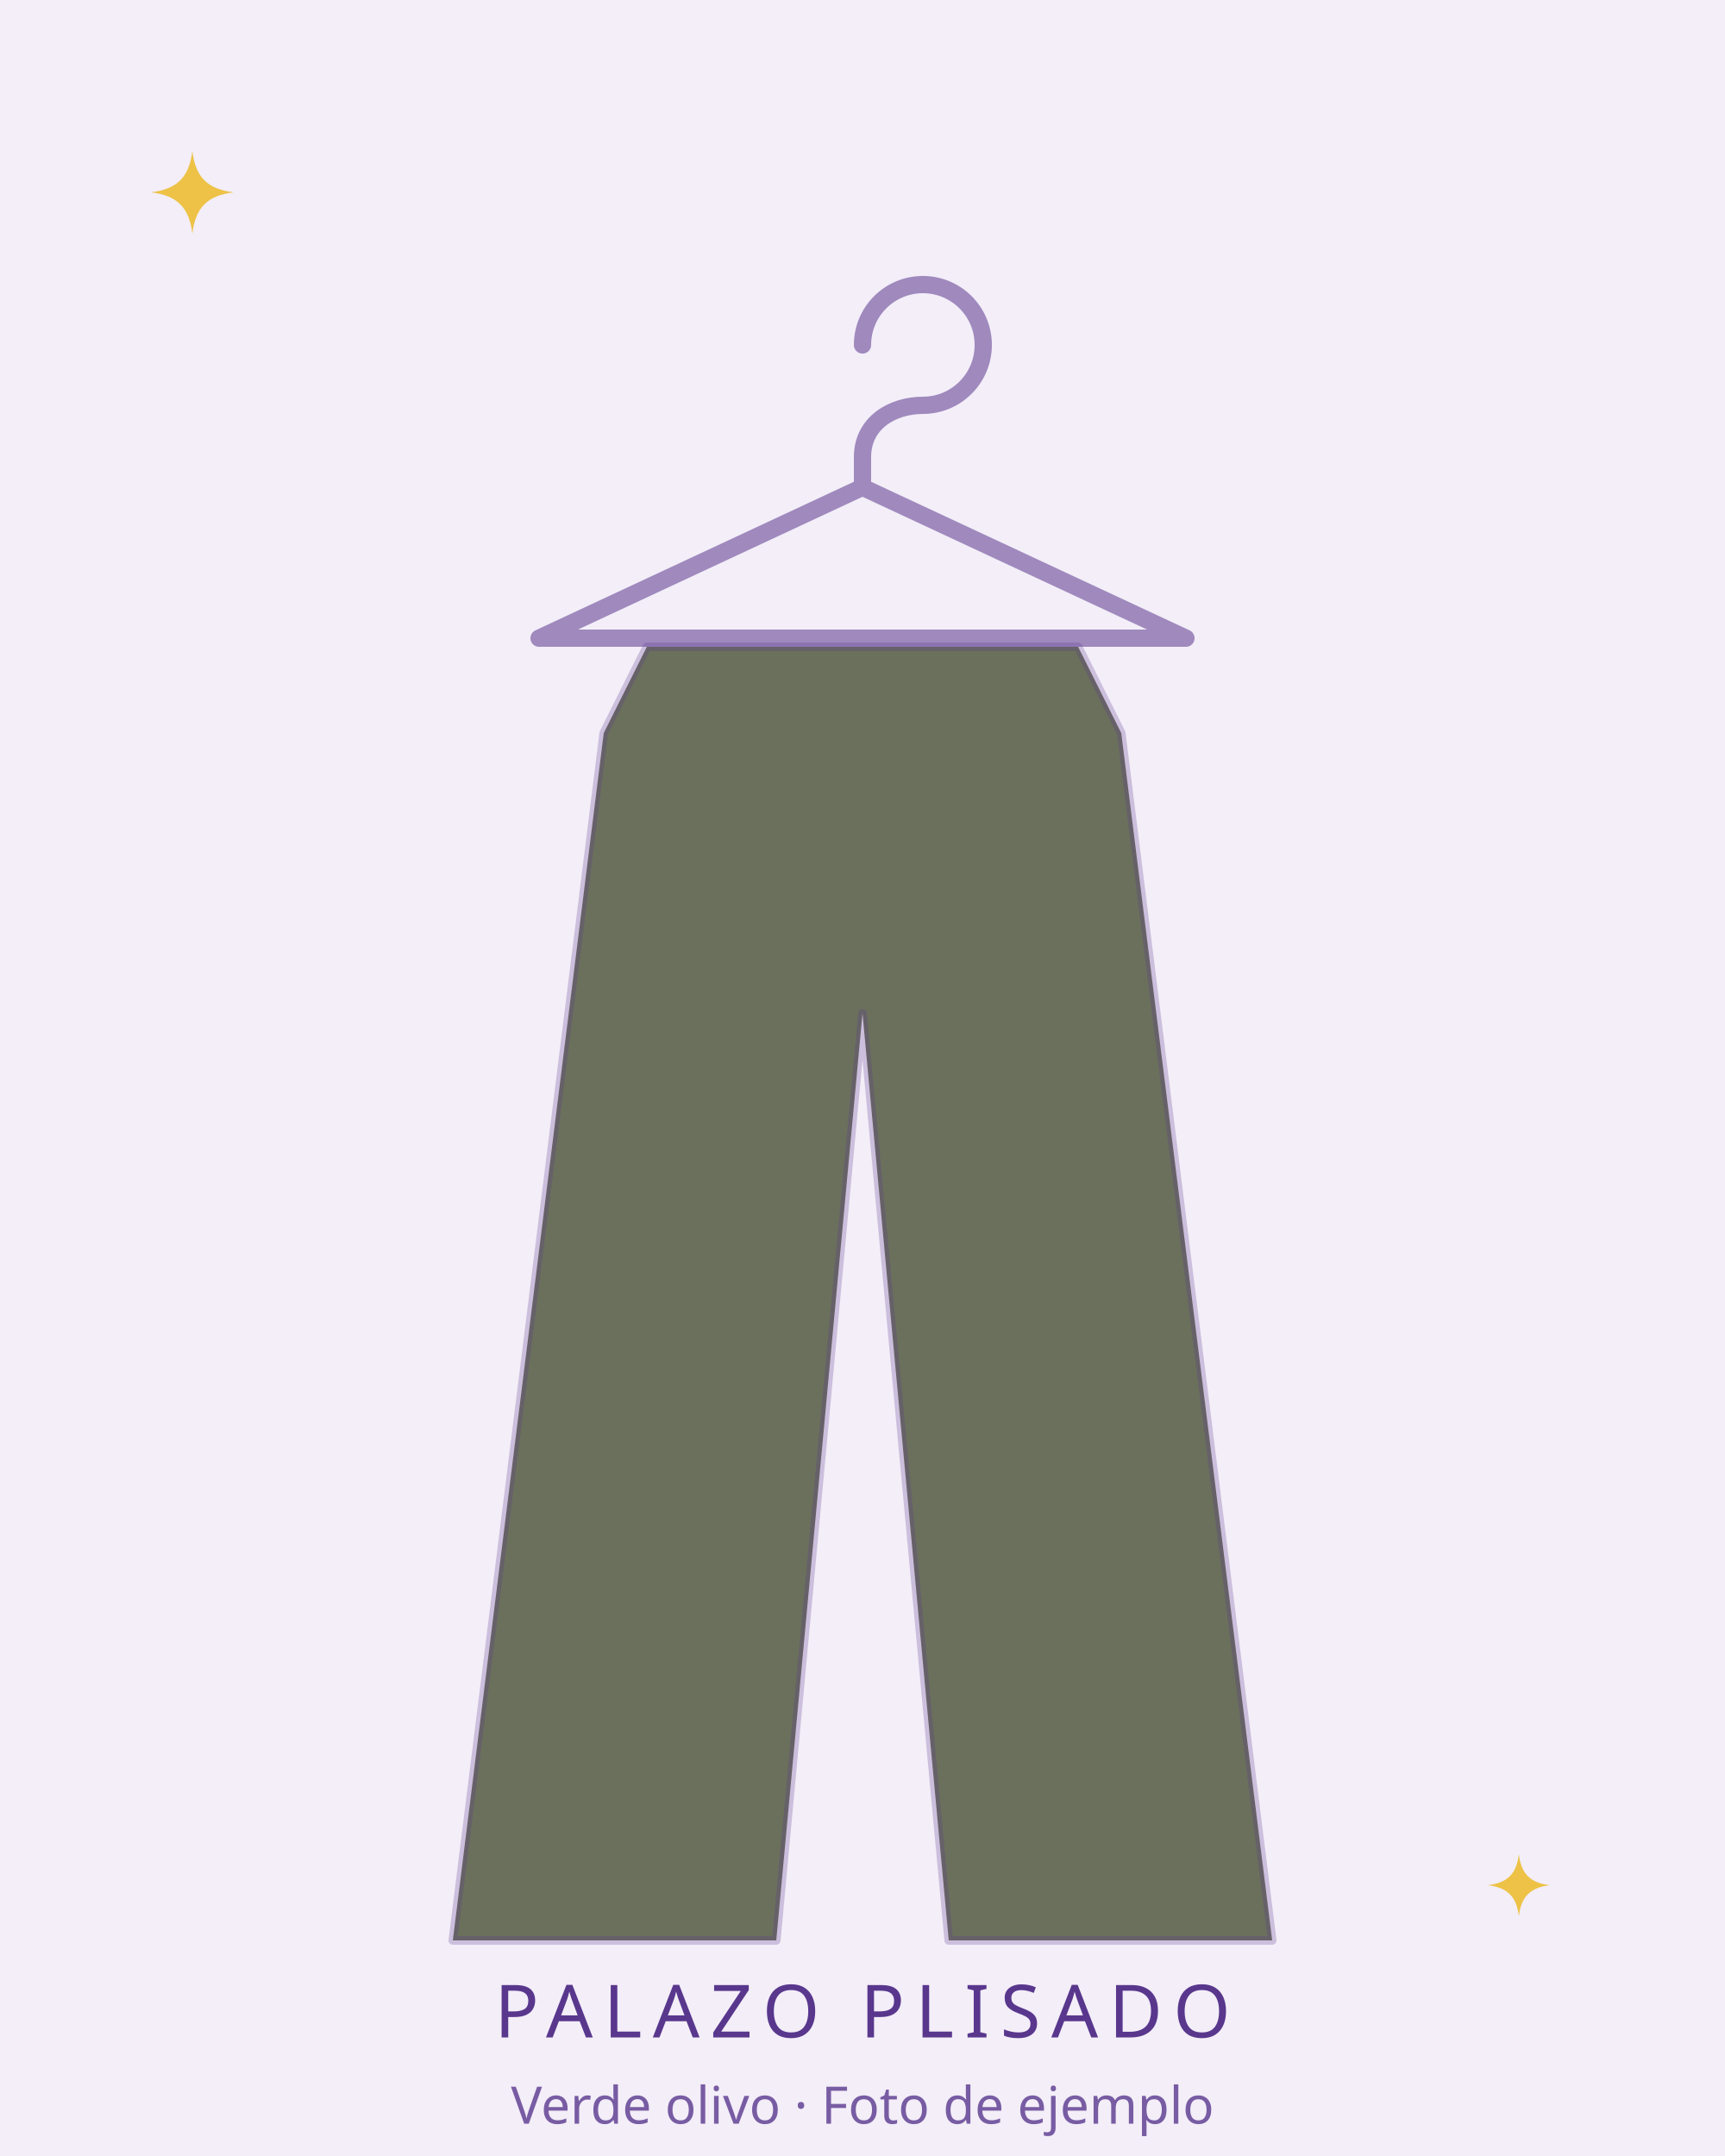
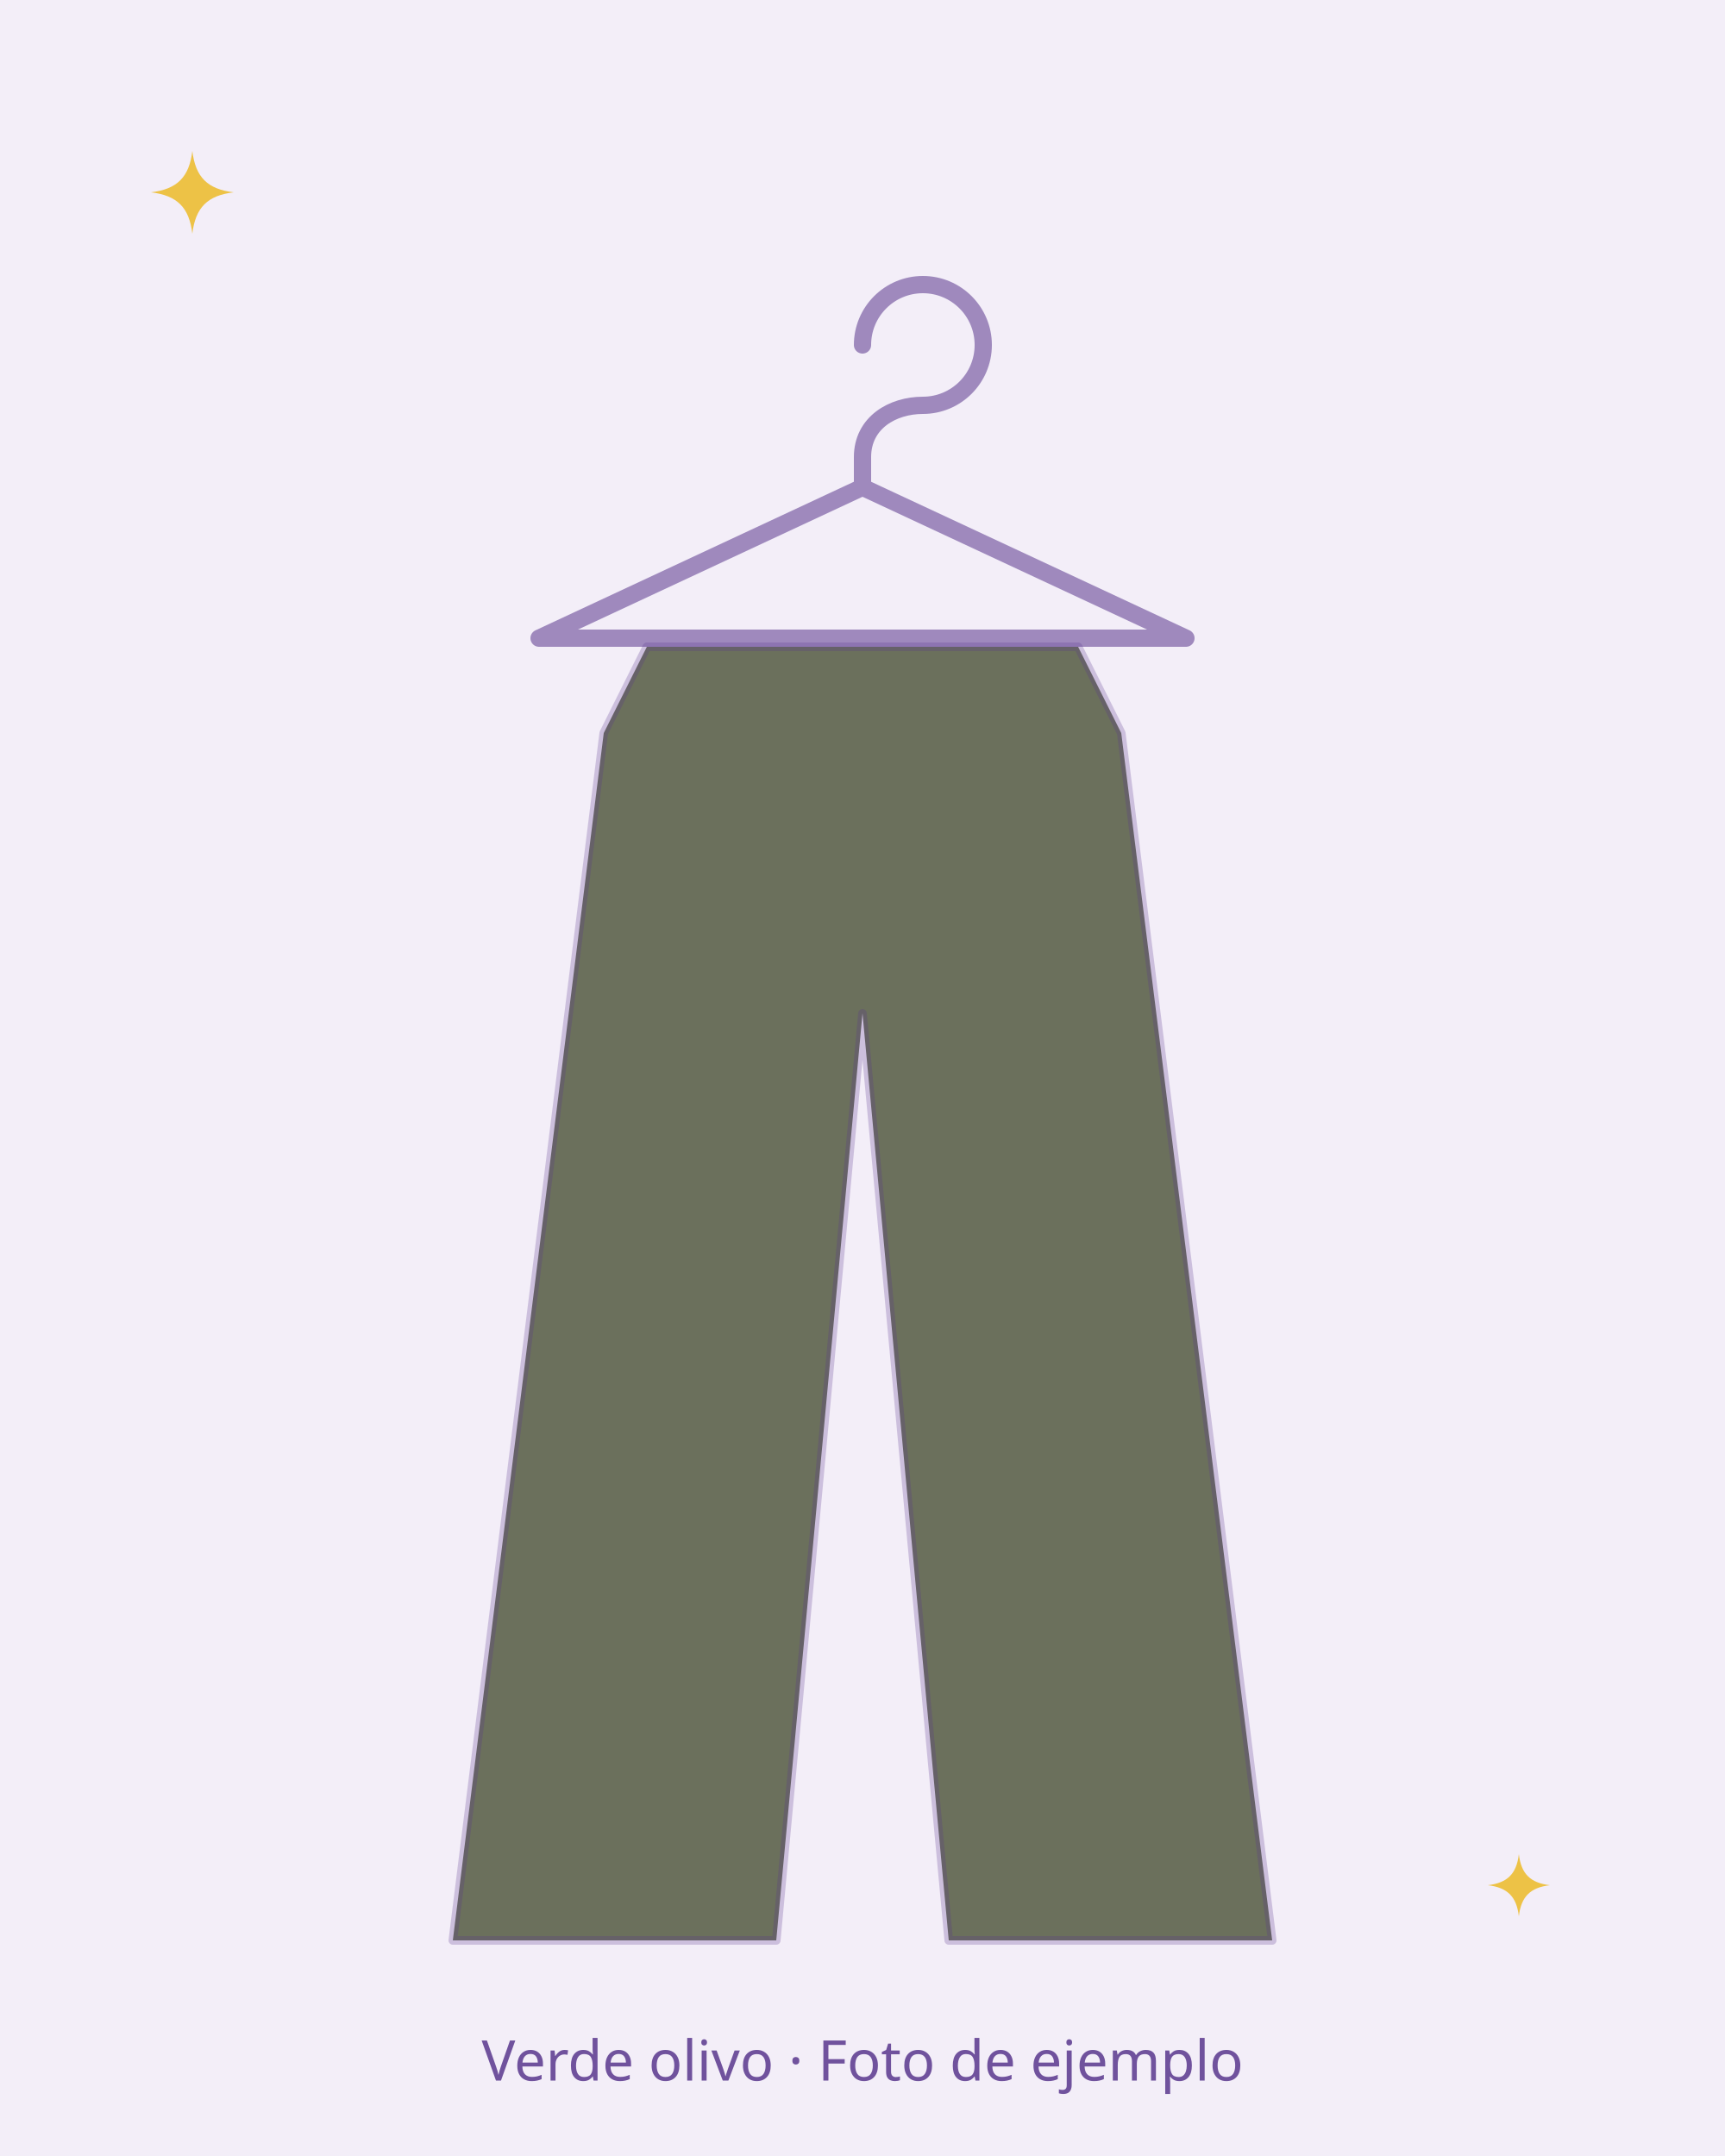
<svg xmlns="http://www.w3.org/2000/svg" viewBox="0 0 800 1000" width="800" height="1000">
  <rect width="800" height="1000" fill="#F3EEF8" />
  <path transform="translate(70 70) scale(1.6)" d="M12 0C12.9 7.6 16.4 11.1 24 12 16.4 12.9 12.9 16.4 12 24 11.1 16.4 7.6 12.9 0 12 7.6 11.1 11.1 7.6 12 0Z" fill="#EDC246" />
  <path transform="translate(690 860) scale(1.2)" d="M12 0C12.9 7.6 16.4 11.1 24 12 16.4 12.9 12.9 16.4 12 24 11.1 16.4 7.6 12.9 0 12 7.6 11.1 11.1 7.6 12 0Z" fill="#EDC246" />
  <path d="M400 160 a28 28 0 1 1 28 28 c-14 0 -28 8 -28 24 v14 l-150 70 h300 l-150 -70" fill="none" stroke="#59378D" stroke-width="8" stroke-linecap="round" stroke-linejoin="round" opacity="0.55" />
  <g>
    <path d="M300 300 H500 L520 340 L590 900 H440 L400 470 L360 900 H210 L280 340 Z" fill="#6B705C" stroke="#59378D" stroke-opacity="0.25" stroke-width="4" stroke-linejoin="round" />
  </g>
-   <text x="400" y="945" text-anchor="middle" font-family="Josefin Sans, Montserrat, sans-serif" font-size="34" letter-spacing="5" fill="#59378D">PALAZO PLISADO</text>
-   <text x="400" y="985" text-anchor="middle" font-family="Montserrat, sans-serif" font-size="24" fill="#59378D" opacity="0.8">Verde olivo · Foto de ejemplo</text>
+   <text x="400" y="965" text-anchor="middle" font-family="Montserrat, sans-serif" font-size="26" fill="#59378D" opacity="0.85">Verde olivo · Foto de ejemplo</text>
</svg>
